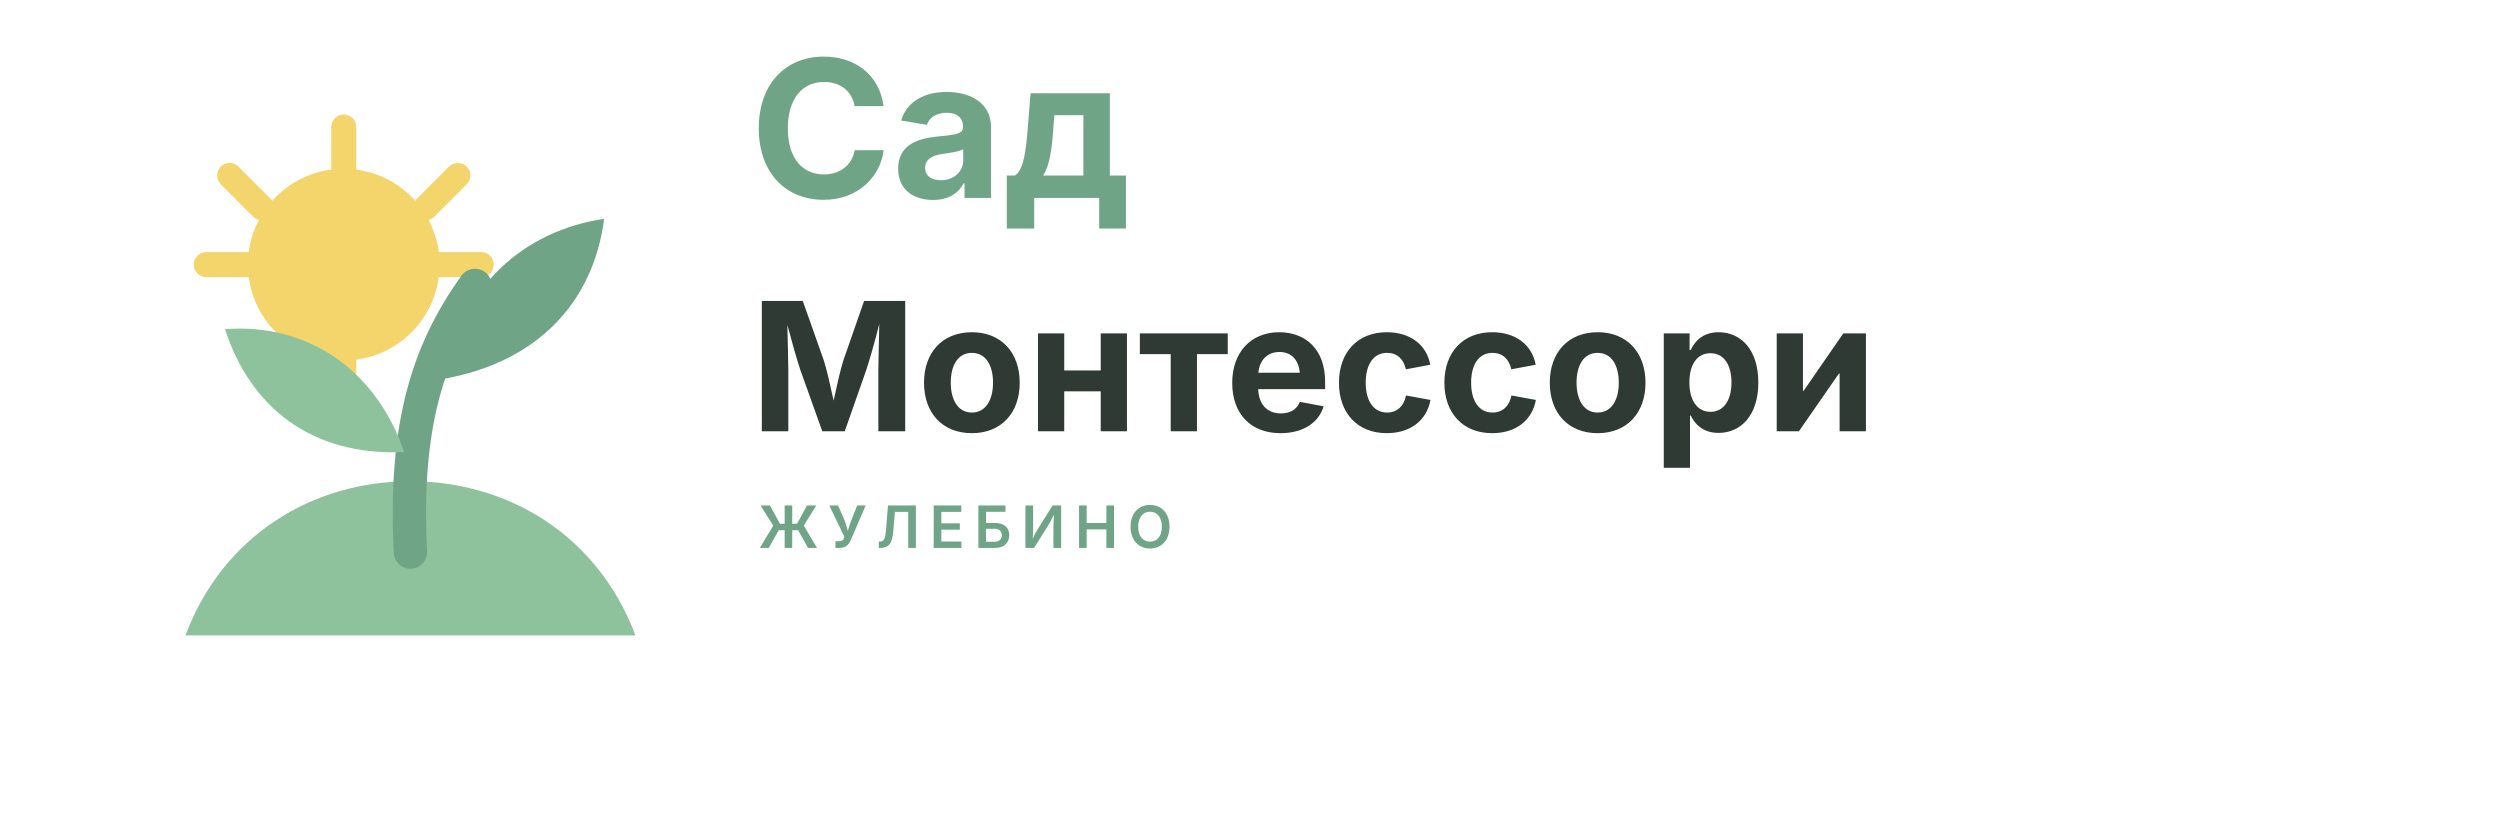
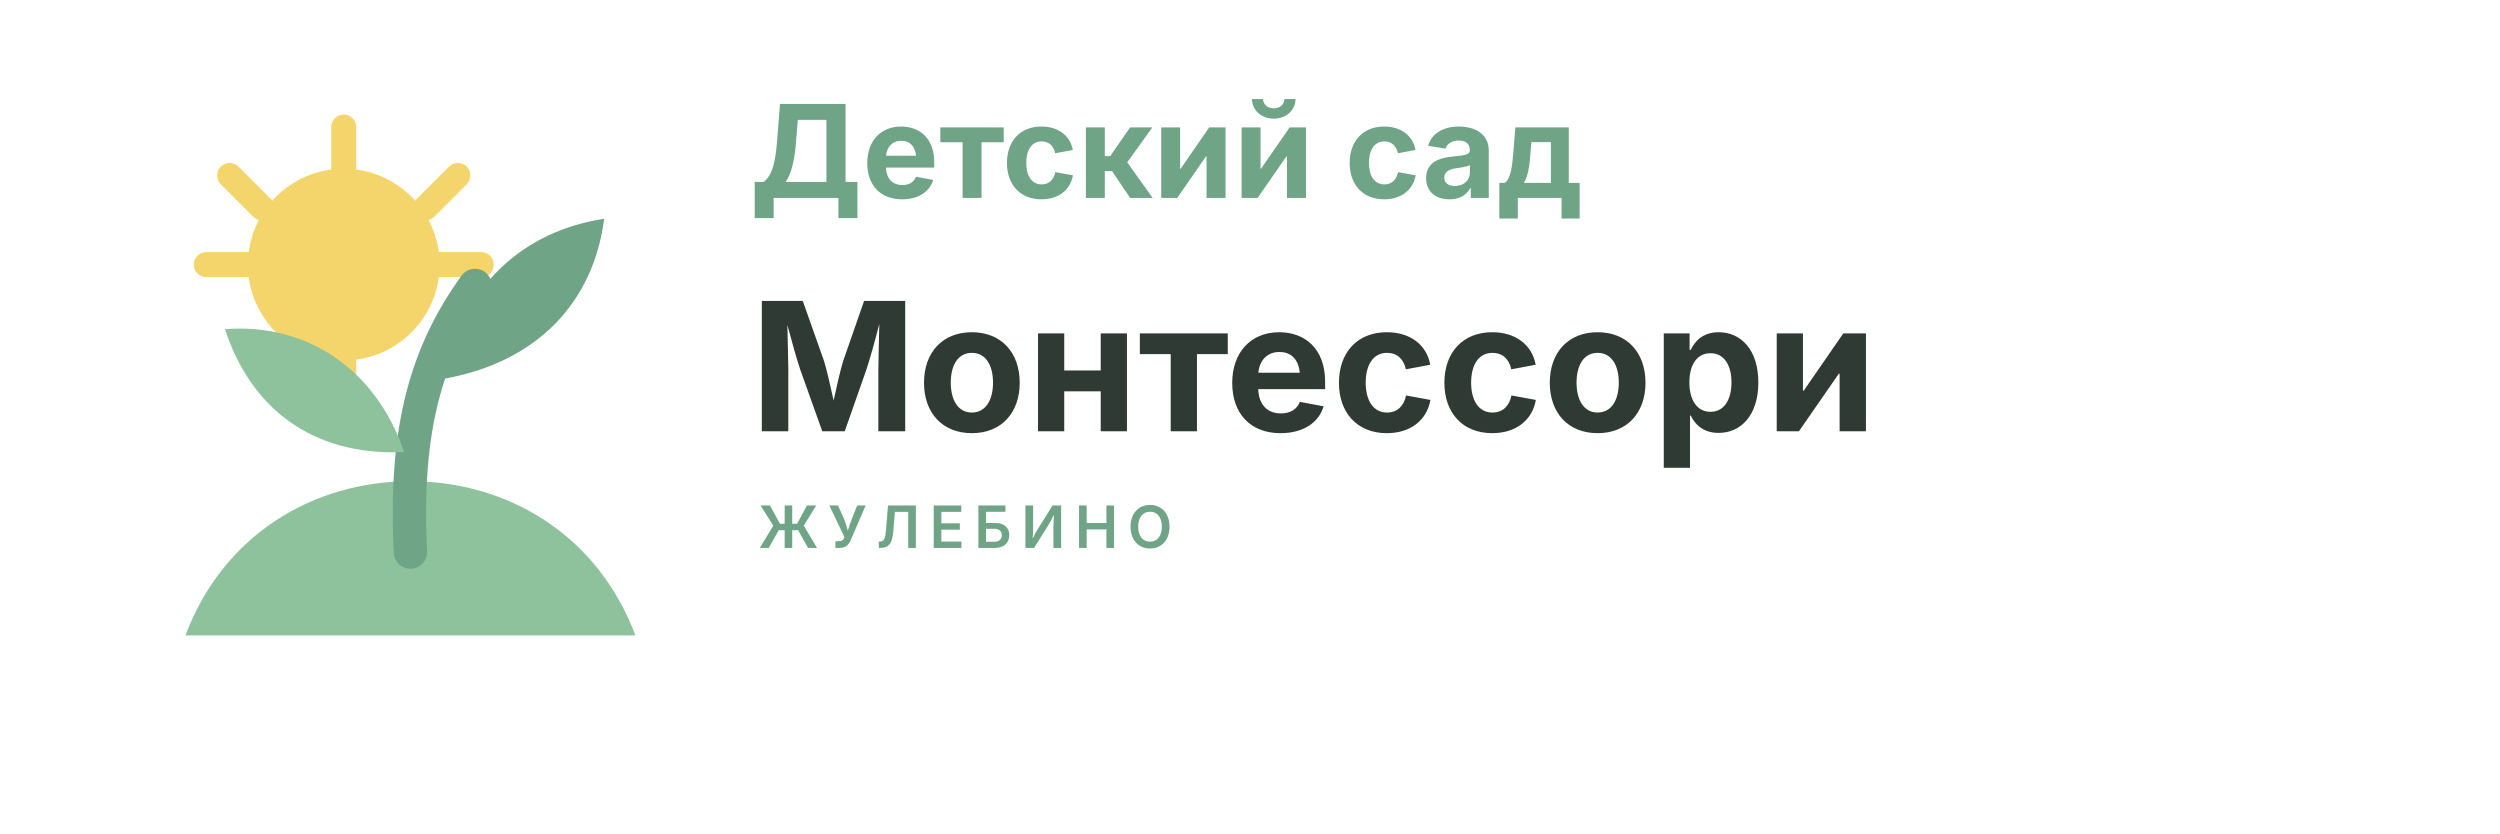
<svg xmlns="http://www.w3.org/2000/svg" viewBox="0 0 1200 400" role="img" aria-labelledby="title desc">
  <defs>
    <style>
      .green { fill: #6FA486; }
      .green-light { fill: #8EC29D; }
      .yellow { fill: #F3D56B; }
      .text-dark { fill: #2F3A34; }
      .wordmark { font-family: "Manrope", "Onest", "Inter", Arial, sans-serif; font-weight: 700; }
      .locality { font-family: "Manrope", "Onest", "Inter", Arial, sans-serif; font-weight: 600; letter-spacing: 0.16em; fill: #6FA486; }
    </style>
  </defs>
  <g transform="translate(55 45)">
    <circle class="yellow" cx="110" cy="82" r="46" />
    <g class="yellow">
      <rect x="104" y="10" width="12" height="36" rx="6" />
      <rect x="104" y="118" width="12" height="36" rx="6" />
      <rect x="38" y="76" width="36" height="12" rx="6" />
      <rect x="146" y="76" width="36" height="12" rx="6" />
      <rect x="57" y="30" width="12" height="34" rx="6" transform="rotate(-45 63 47)" />
      <rect x="151" y="30" width="12" height="34" rx="6" transform="rotate(45 157 47)" />
    </g>
    <path class="green-light" d="M34 260c18-48 61-74 108-74s90 26 108 74H34z" />
    <path d="M142 220c-3-60 8-96 31-128" fill="none" stroke="#6FA486" stroke-width="16" stroke-linecap="round" />
    <path class="green-light" d="M139 172c-45 2-74-22-86-59 38-3 72 18 86 59z" />
    <path class="green" d="M157 137c10-45 39-71 78-77-5 39-31 69-78 77z" />
  </g>
  <g class="wordmark" transform="translate(360 95)">
-     <text x="0" y="0" font-size="92" class="green">Сад</text>
+     <text x="0" y="0" font-size="62" class="green">Детский сад</text>
    <text x="0" y="112" font-size="86" class="text-dark">Монтессори</text>
    <text x="4" y="168" font-size="28" class="locality">ЖУЛЕБИНО</text>
  </g>
</svg>
